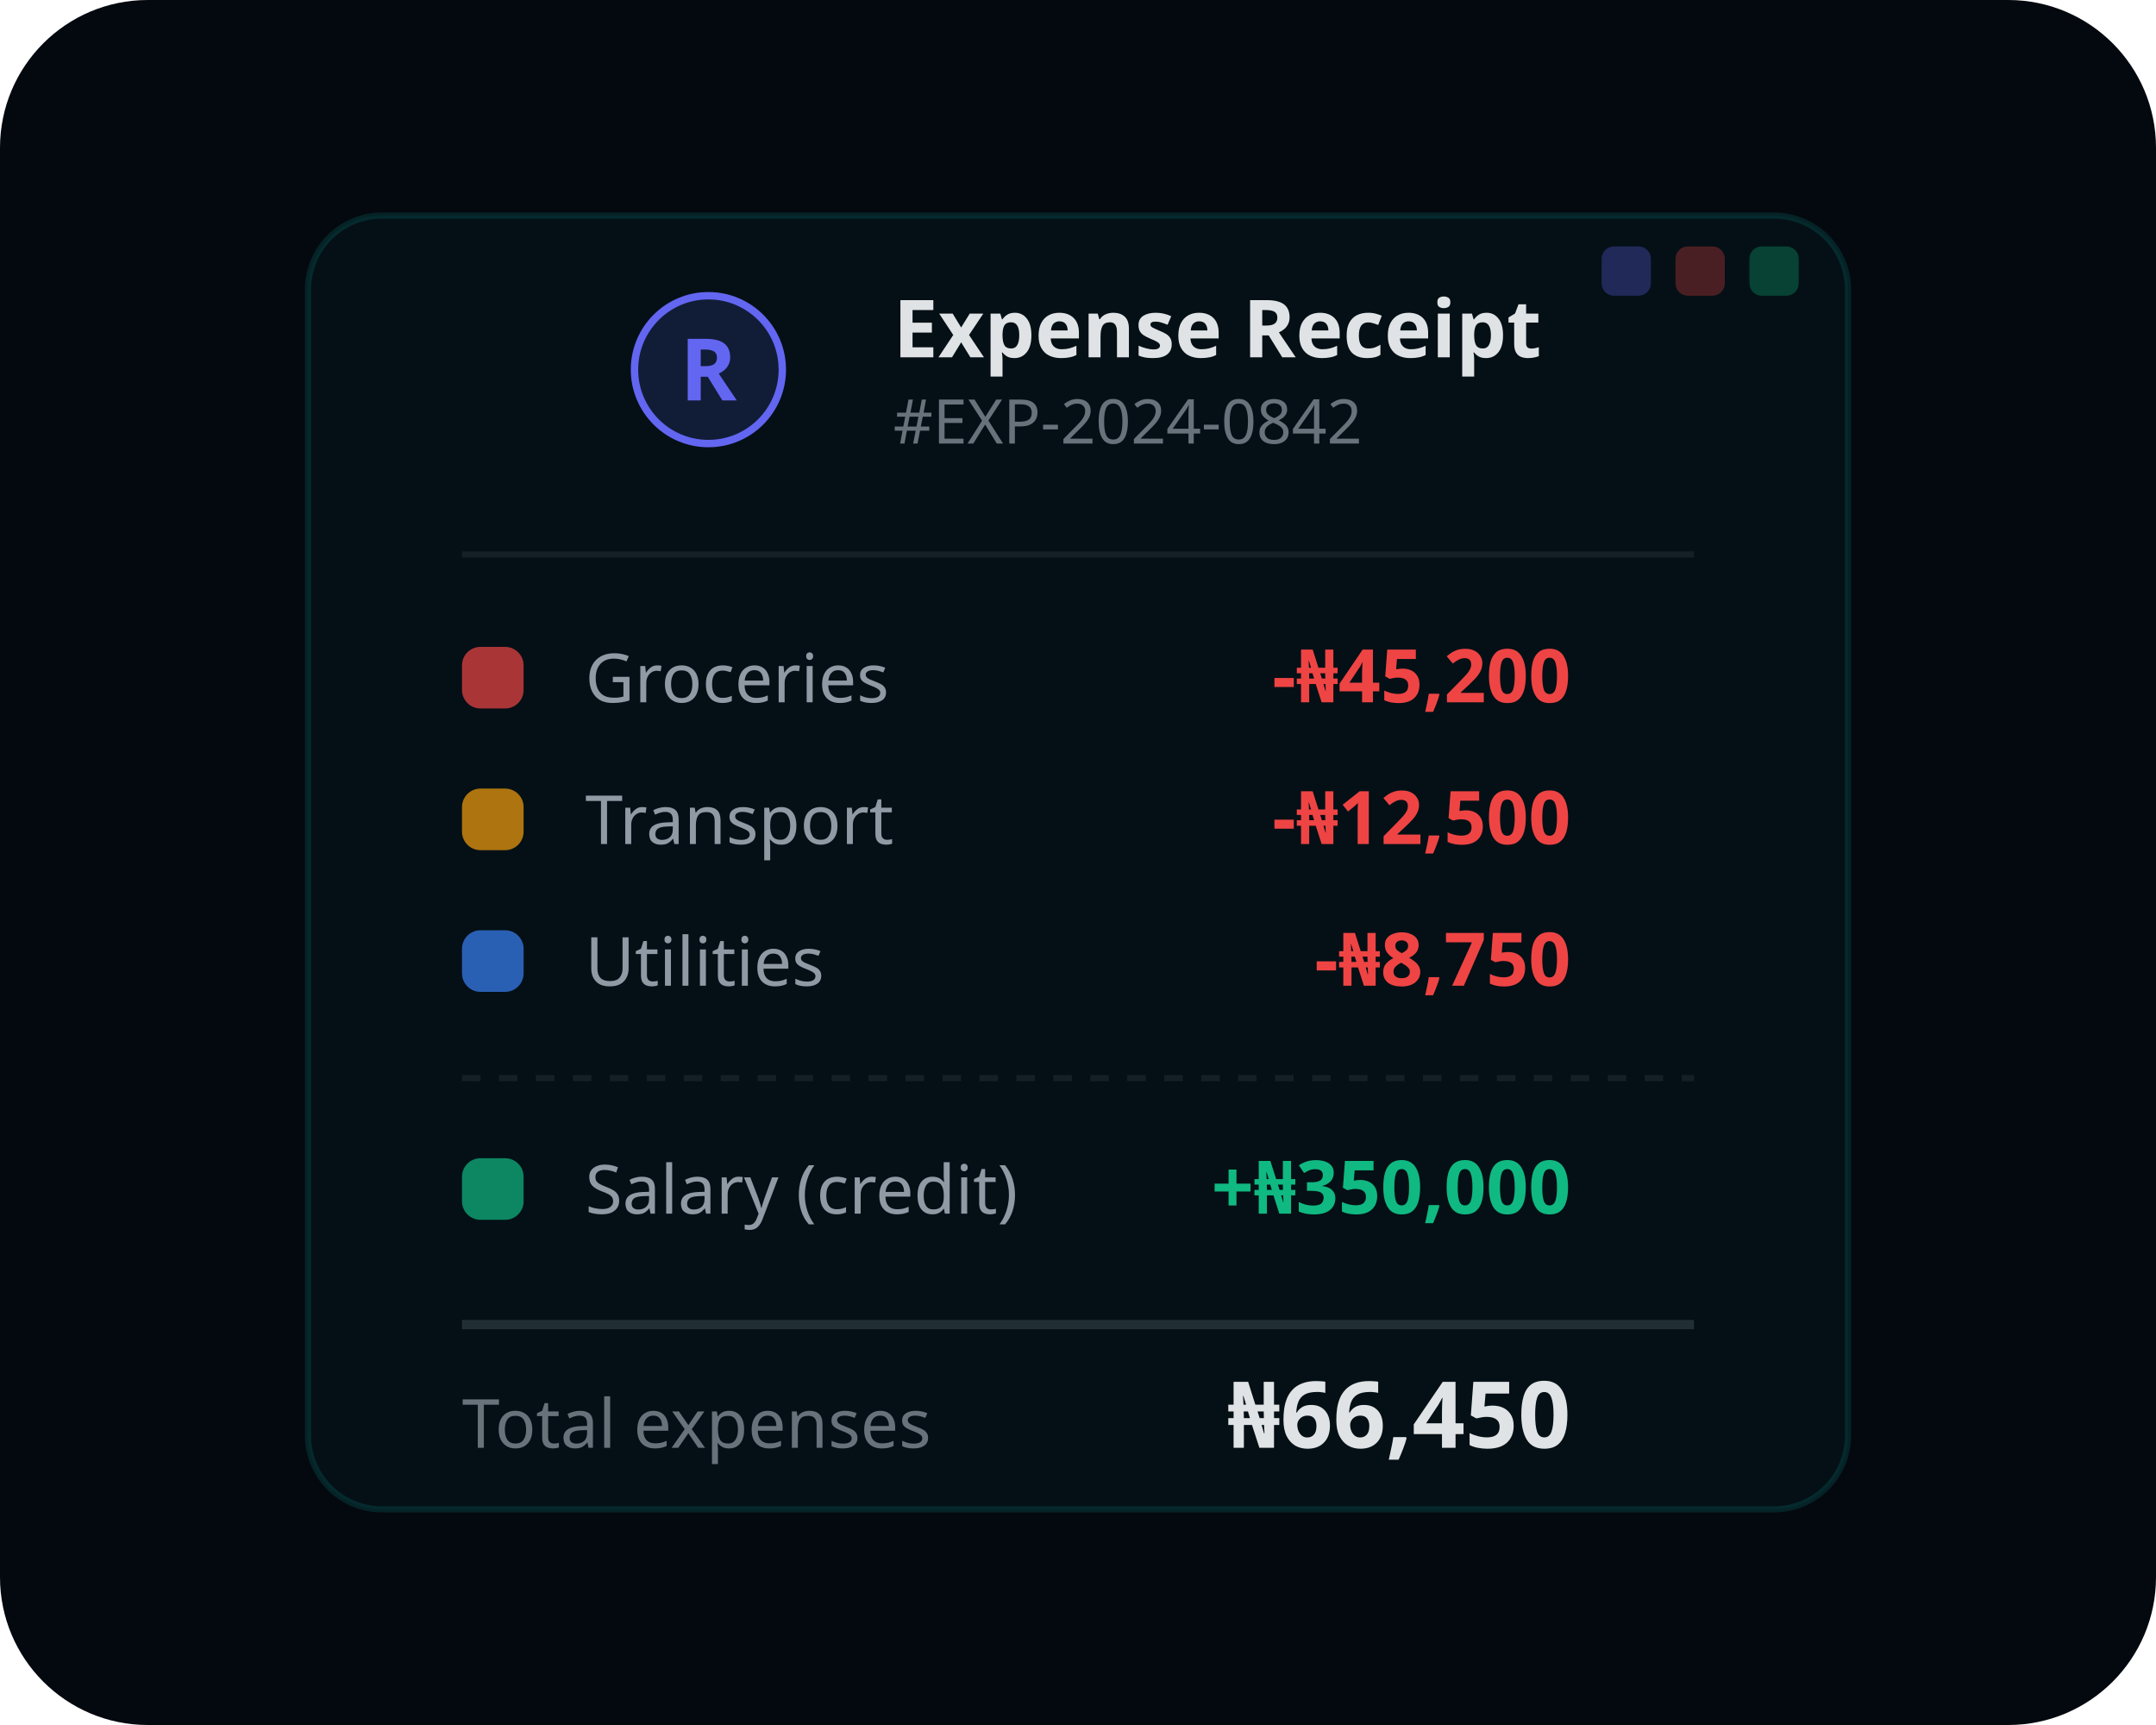
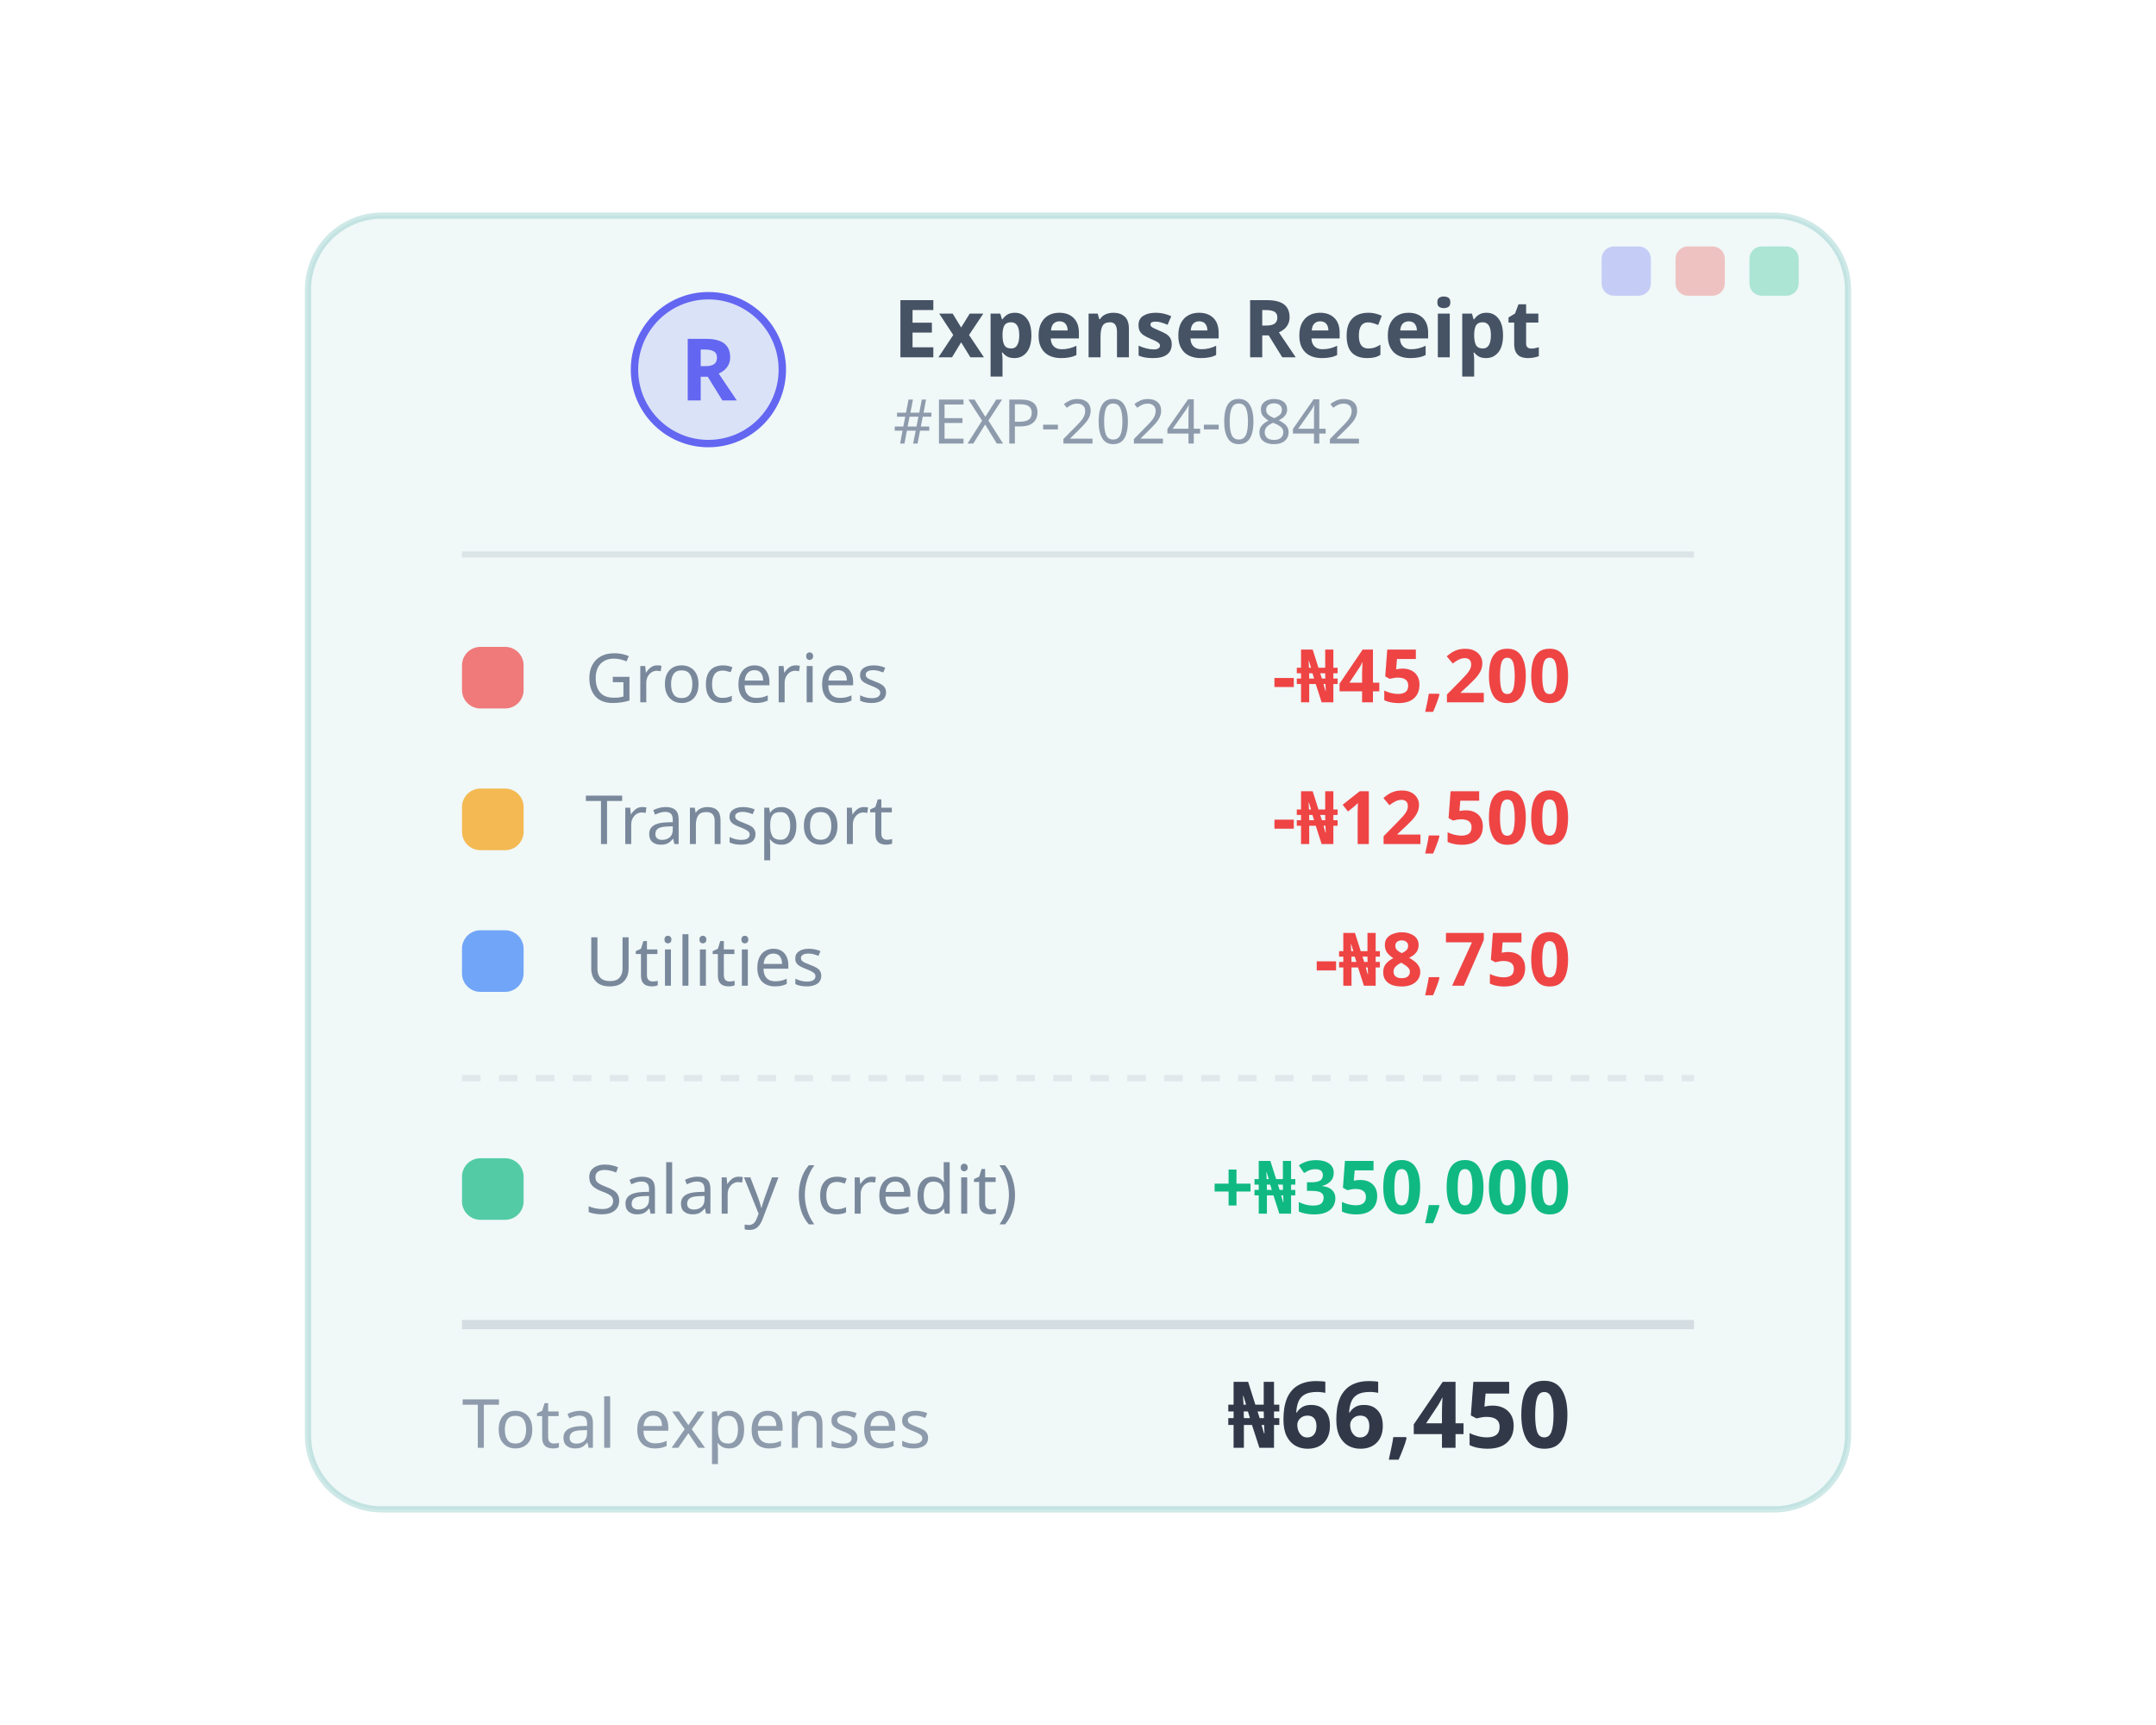
<svg xmlns="http://www.w3.org/2000/svg" viewBox="0 0 350 280" fill="none">
-   <rect width="350" height="280" rx="24" fill="#04080f" />
  <rect x="50" y="35" width="250" height="210" rx="12" fill="rgba(13,148,136,0.06)" stroke="rgba(13,148,136,0.2)" stroke-width="1" />
  <circle cx="115" cy="60" r="12" fill="rgba(99,102,242,0.15)" stroke="#6366f1" stroke-width="1.2" />
  <text x="115" y="65" text-anchor="middle" fill="#6366f1" font-size="14" font-weight="bold" font-family="system-ui">R</text>
-   <text x="145" y="58" fill="#f8fafc" font-size="13" font-weight="600" font-family="system-ui" opacity="0.9">Expense Receipt</text>
-   <text x="145" y="72" fill="rgba(203,213,225,0.5)" font-size="10" font-family="system-ui">#EXP-2024-0842</text>
-   <line x1="75" y1="90" x2="275" y2="90" stroke="rgba(203,213,225,0.08)" stroke-width="1" />
+   <text x="145" y="58" fill="#334155" font-size="13" font-weight="600" font-family="system-ui" opacity="0.9">Expense Receipt</text>
+   <text x="145" y="72" fill="#64748b" font-size="10" font-family="system-ui" opacity="0.7">#EXP-2024-0842</text>
+   <line x1="75" y1="90" x2="275" y2="90" stroke="rgba(100,116,139,0.15)" stroke-width="1" />
  <rect x="75" y="105" width="10" height="10" rx="3" fill="#ef4444" opacity="0.7" />
-   <text x="95" y="114" fill="rgba(203,213,225,0.7)" font-size="11" font-family="system-ui">Groceries</text>
+   <text x="95" y="114" fill="#64748b" font-size="11" font-family="system-ui" opacity="0.85">Groceries</text>
  <text x="255" y="114" text-anchor="end" fill="#ef4444" font-size="12" font-weight="600" font-family="system-ui">-₦45,200</text>
  <rect x="75" y="128" width="10" height="10" rx="3" fill="#f59e0b" opacity="0.7" />
-   <text x="95" y="137" fill="rgba(203,213,225,0.7)" font-size="11" font-family="system-ui">Transport</text>
+   <text x="95" y="137" fill="#64748b" font-size="11" font-family="system-ui" opacity="0.85">Transport</text>
  <text x="255" y="137" text-anchor="end" fill="#ef4444" font-size="12" font-weight="600" font-family="system-ui">-₦12,500</text>
  <rect x="75" y="151" width="10" height="10" rx="3" fill="#3b82f6" opacity="0.7" />
-   <text x="95" y="160" fill="rgba(203,213,225,0.7)" font-size="11" font-family="system-ui">Utilities</text>
+   <text x="95" y="160" fill="#64748b" font-size="11" font-family="system-ui" opacity="0.85">Utilities</text>
  <text x="255" y="160" text-anchor="end" fill="#ef4444" font-size="12" font-weight="600" font-family="system-ui">-₦8,750</text>
-   <line x1="75" y1="175" x2="275" y2="175" stroke="rgba(203,213,225,0.08)" stroke-width="1" stroke-dasharray="3 3" />
+   <line x1="75" y1="175" x2="275" y2="175" stroke="rgba(100,116,139,0.12)" stroke-width="1" stroke-dasharray="3 3" />
  <rect x="75" y="188" width="10" height="10" rx="3" fill="#10b981" opacity="0.7" />
-   <text x="95" y="197" fill="rgba(203,213,225,0.7)" font-size="11" font-family="system-ui">Salary (credit)</text>
+   <text x="95" y="197" fill="#64748b" font-size="11" font-family="system-ui" opacity="0.85">Salary (credit)</text>
  <text x="255" y="197" text-anchor="end" fill="#10b981" font-size="12" font-weight="600" font-family="system-ui">+₦350,000</text>
-   <line x1="75" y1="215" x2="275" y2="215" stroke="rgba(203,213,225,0.15)" stroke-width="1.5" />
-   <text x="75" y="235" fill="rgba(203,213,225,0.5)" font-size="11" font-family="system-ui">Total expenses</text>
-   <text x="255" y="235" text-anchor="end" fill="#f8fafc" font-size="15" font-weight="bold" font-family="system-ui" opacity="0.9">₦66,450</text>
+   <line x1="75" y1="215" x2="275" y2="215" stroke="rgba(100,116,139,0.2)" stroke-width="1.5" />
+   <text x="75" y="235" fill="#64748b" font-size="11" font-family="system-ui" opacity="0.7">Total expenses</text>
+   <text x="255" y="235" text-anchor="end" fill="#0f172a" font-size="15" font-weight="bold" font-family="system-ui" opacity="0.85">₦66,450</text>
  <rect x="260" y="40" width="8" height="8" rx="2" fill="rgba(99,102,242,0.3)" />
  <rect x="272" y="40" width="8" height="8" rx="2" fill="rgba(239,68,68,0.3)" />
  <rect x="284" y="40" width="8" height="8" rx="2" fill="rgba(16,185,129,0.3)" />
</svg>
